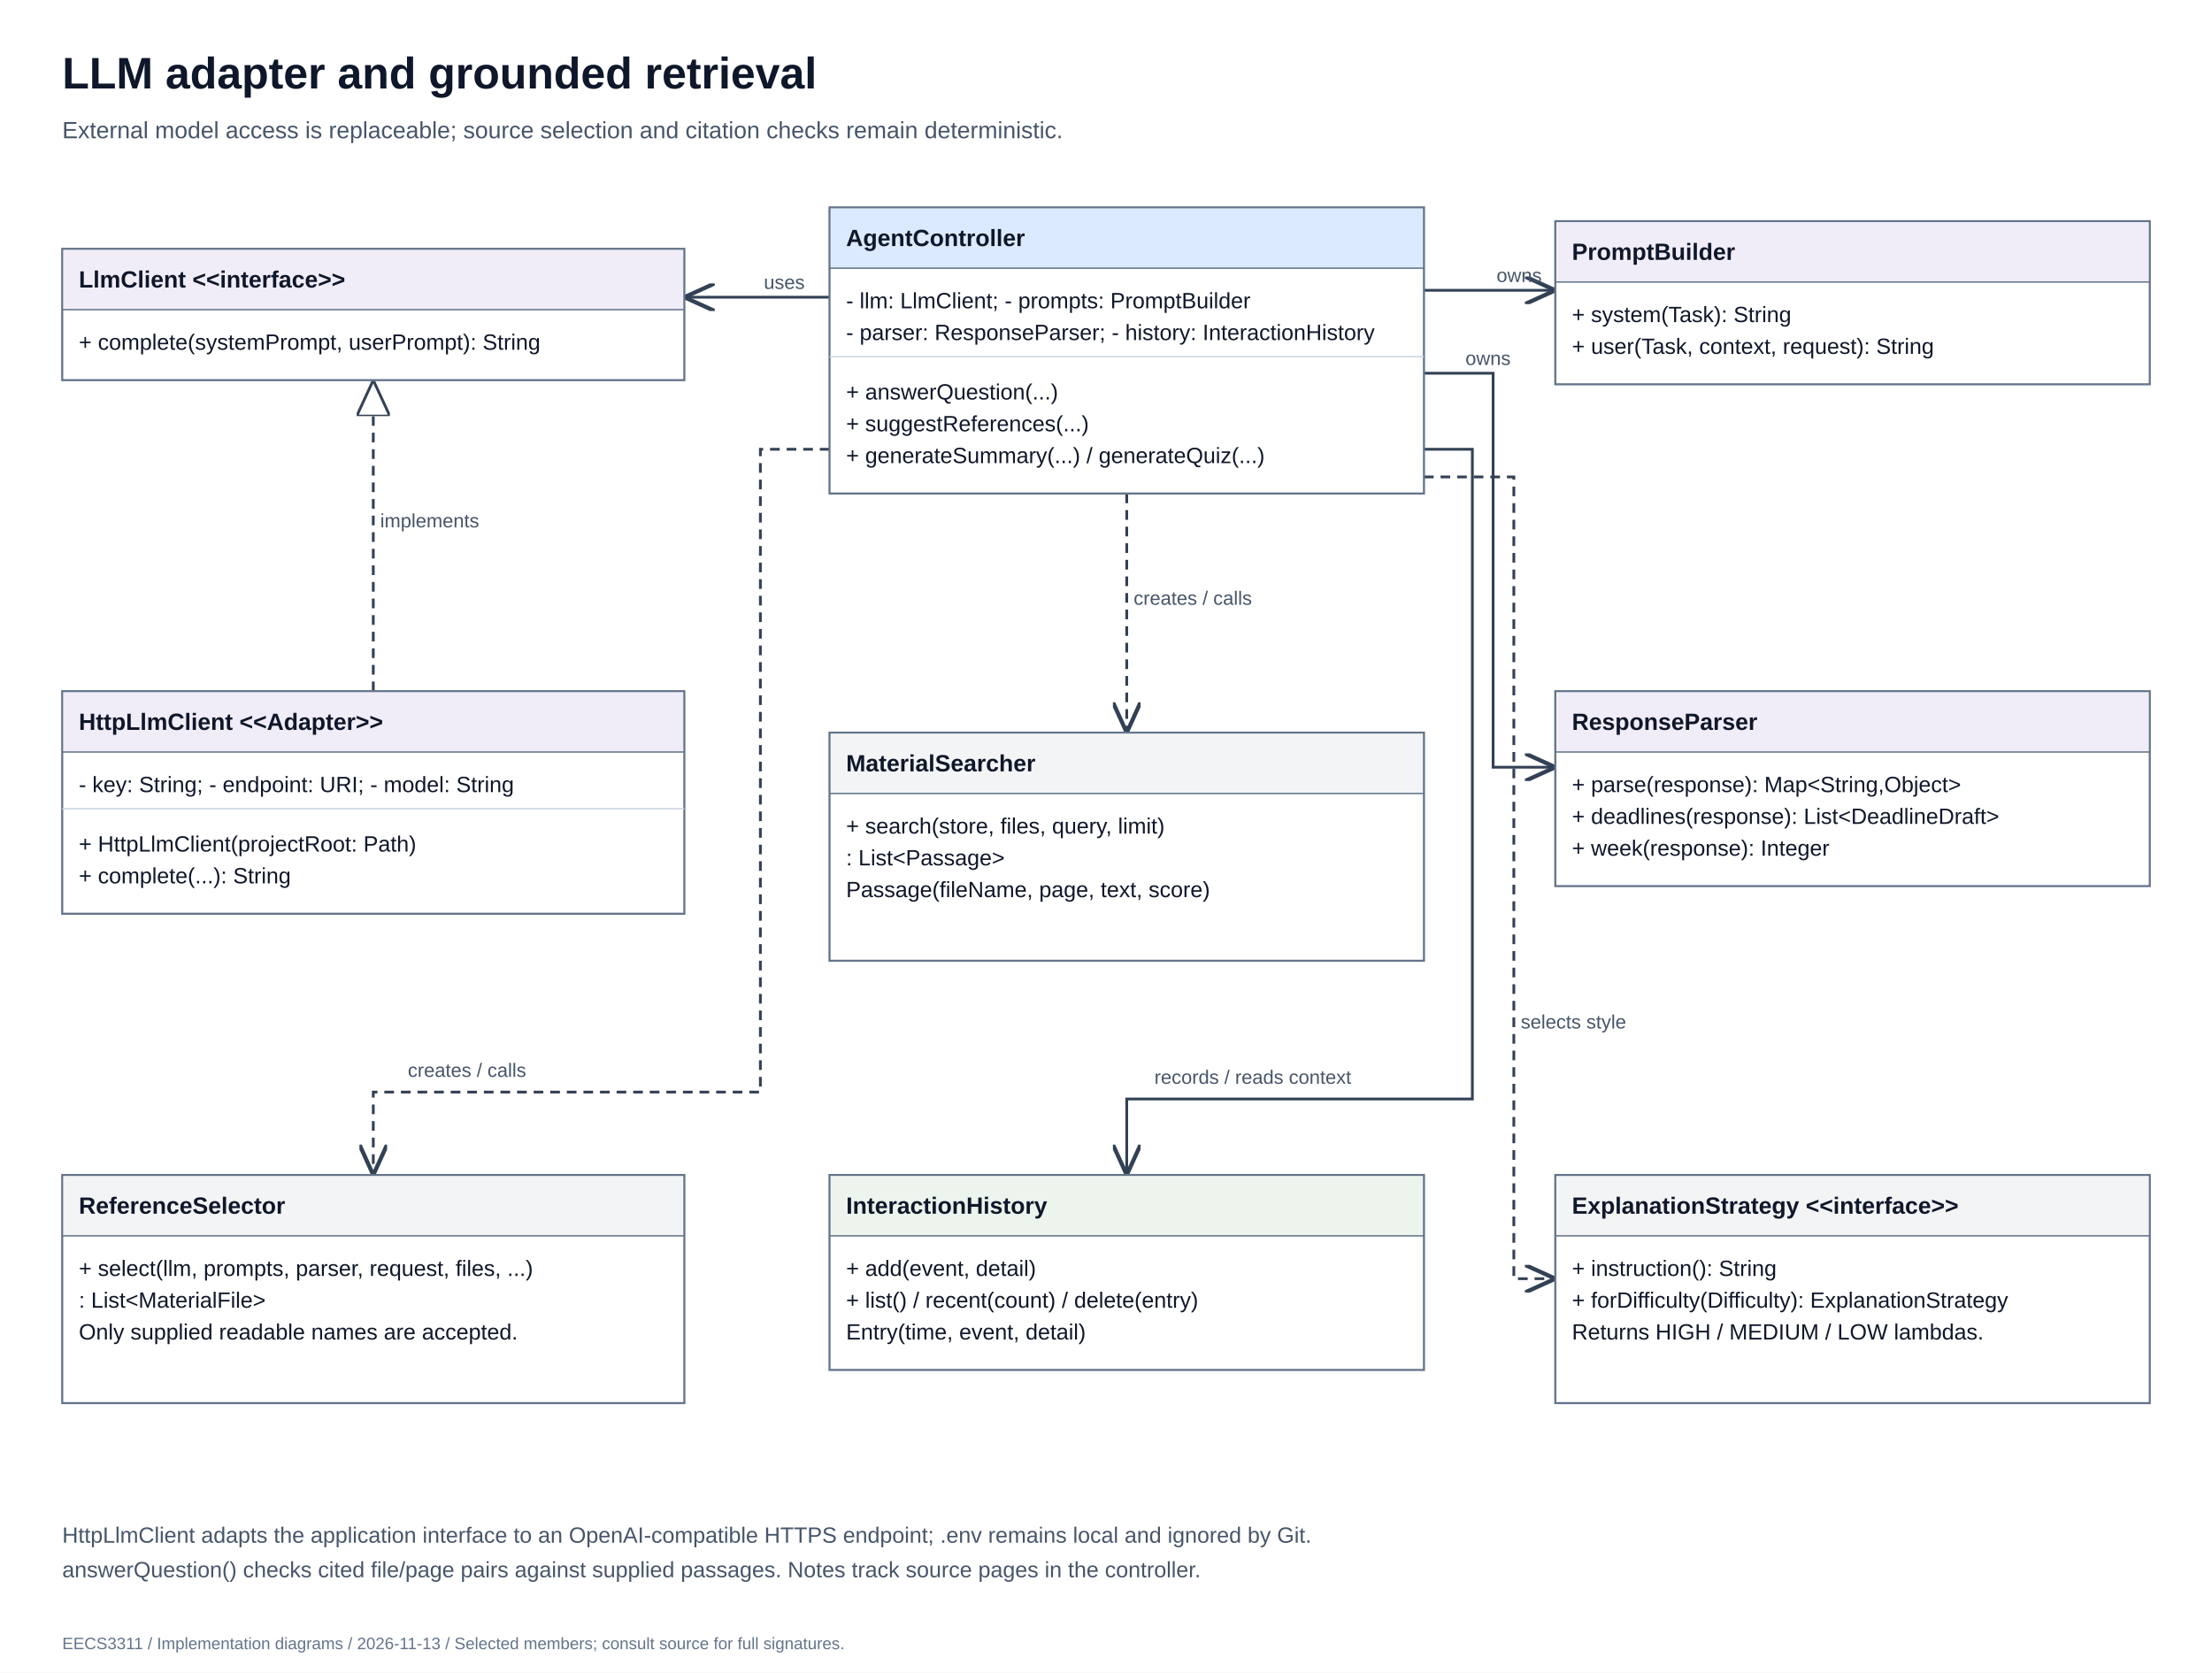
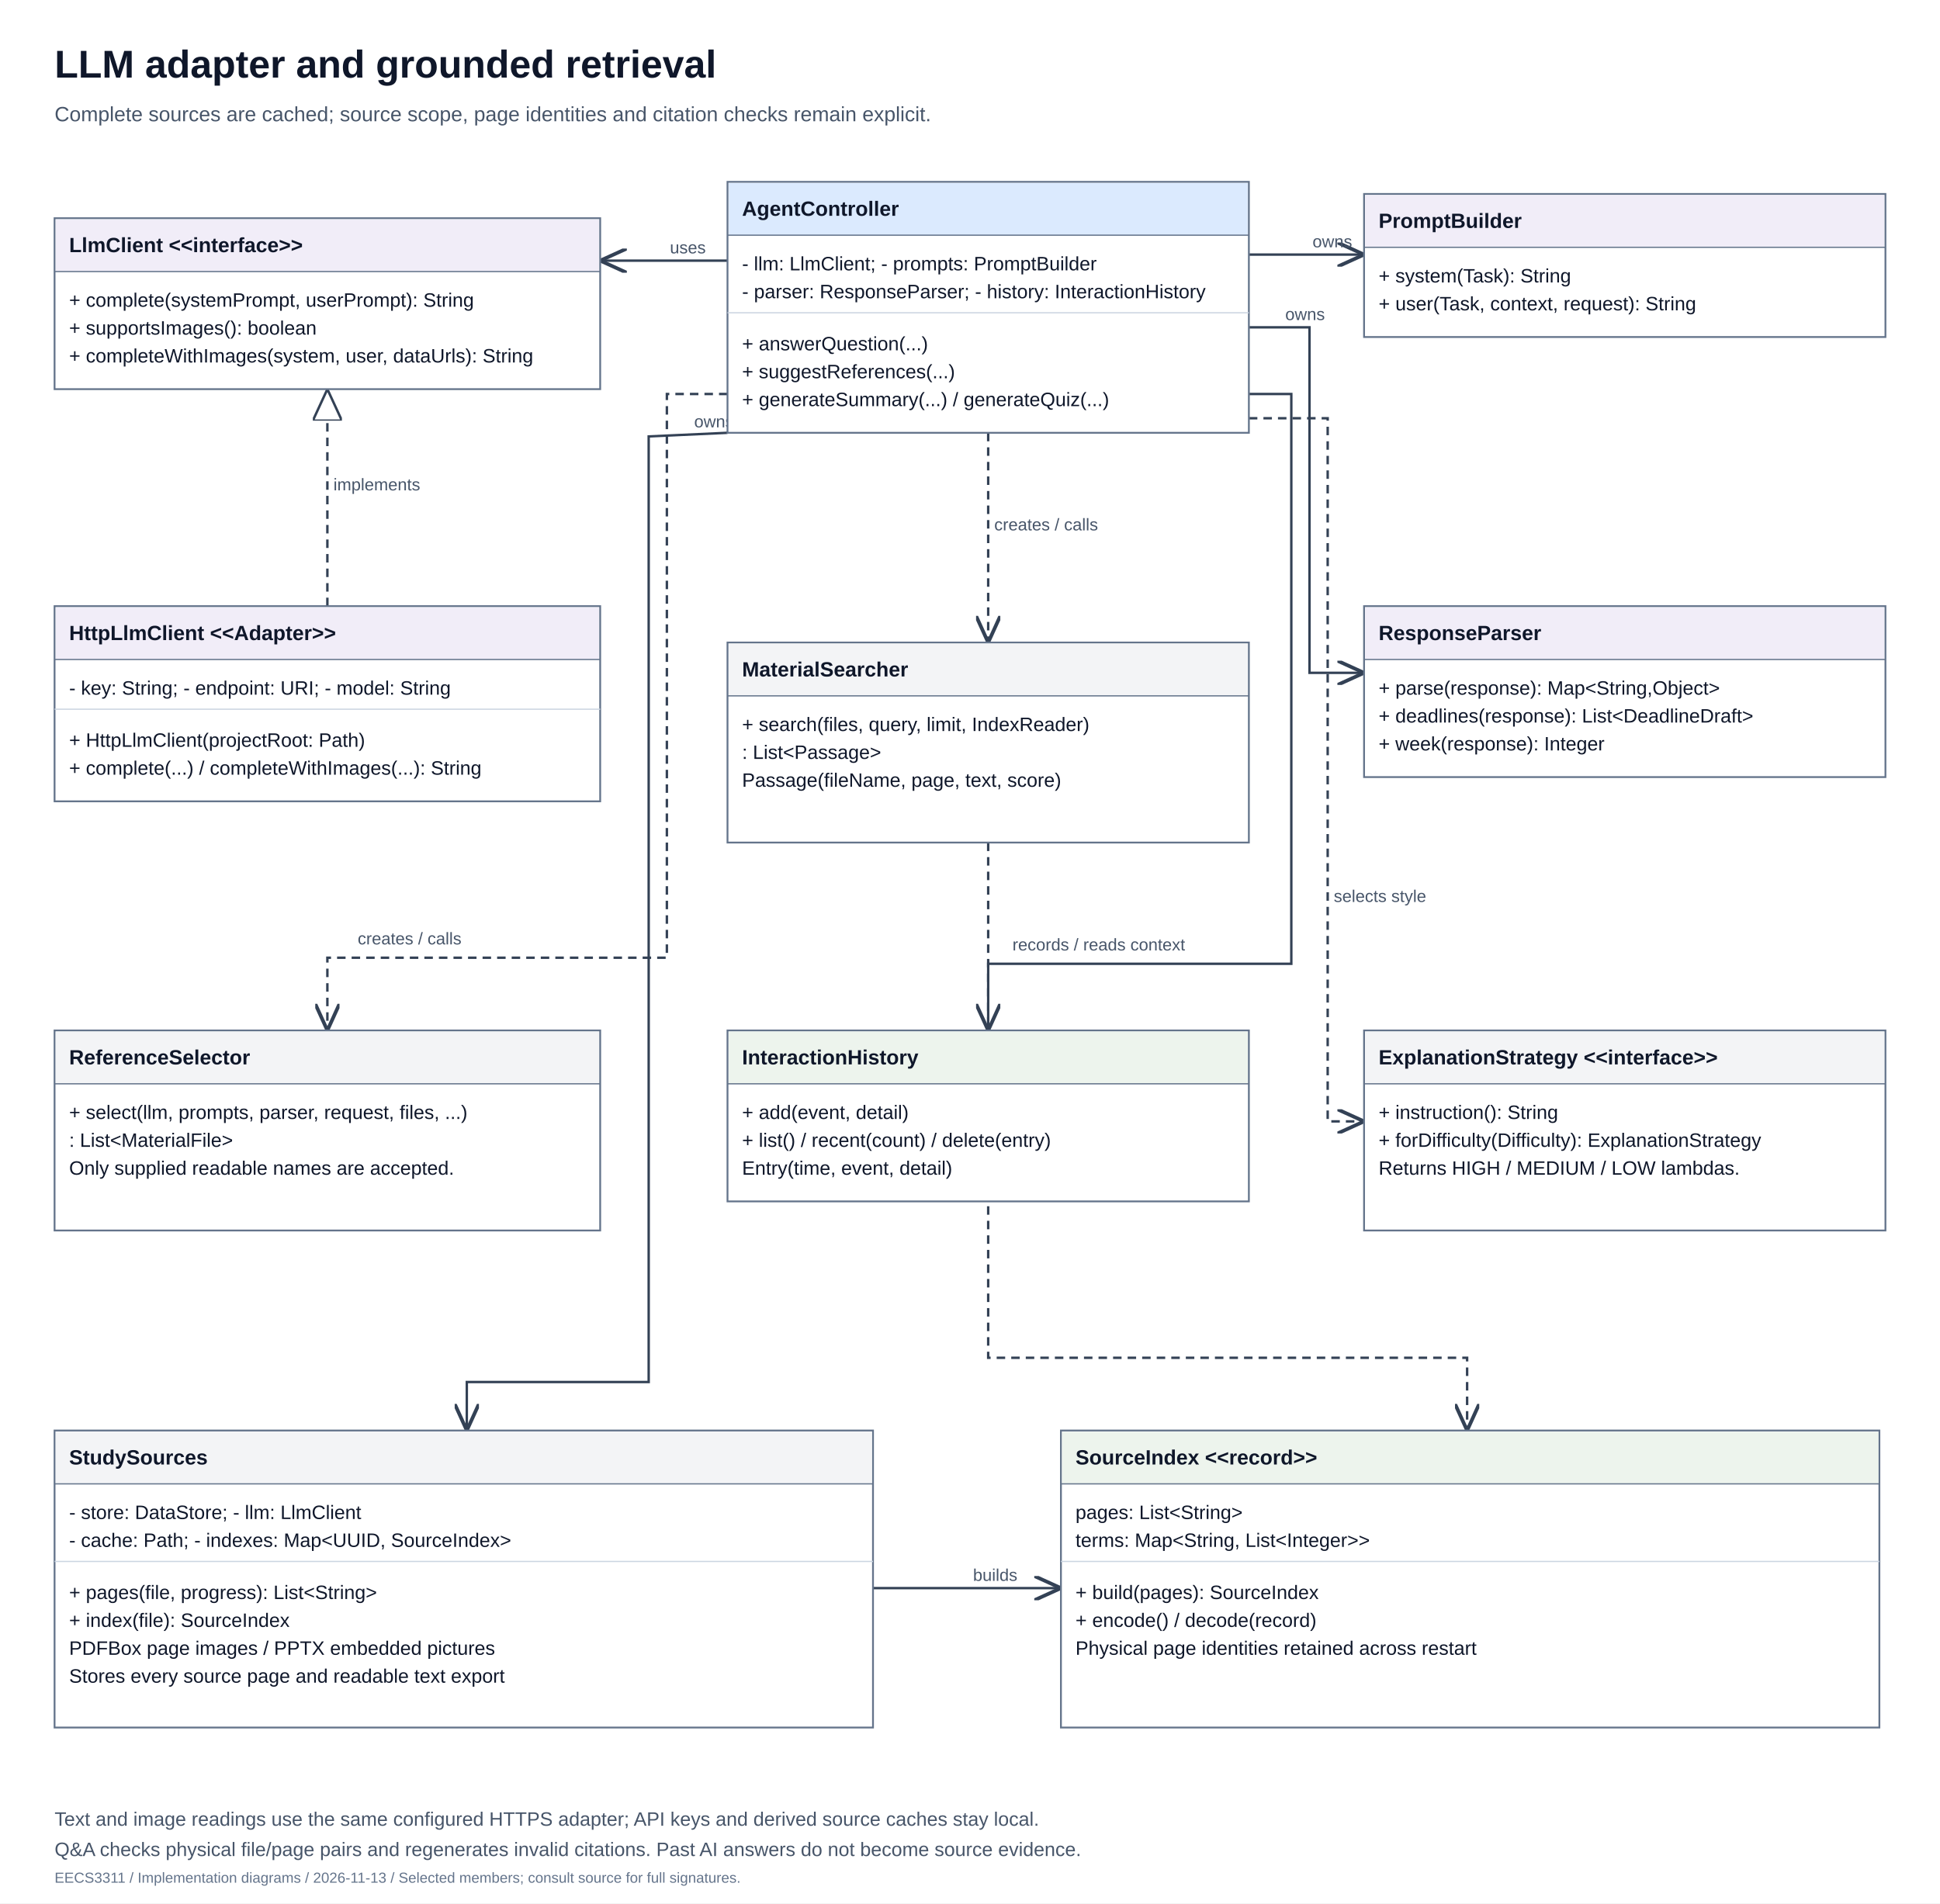
- <svg xmlns="http://www.w3.org/2000/svg" width="1600" height="1210" viewBox="0 0 1600 1210">
+ <svg xmlns="http://www.w3.org/2000/svg" width="1600" height="1570" viewBox="0 0 1600 1570">
  <rect width="100%" height="100%" fill="white" />
  <defs>
    <marker id="arrow" markerWidth="12" markerHeight="10" refX="11" refY="5" orient="auto">
      <path d="M0,0 L11,5 L0,10" fill="none" stroke="#334155" stroke-width="1.5" />
    </marker>
    <marker id="triangle" markerWidth="14" markerHeight="12" refX="13" refY="6" orient="auto">
      <path d="M0,0 L13,6 L0,12 Z" fill="white" stroke="#334155" />
    </marker>
  </defs>
  <text x="45" y="64" font-family="Segoe UI, Arial, sans-serif" font-size="32" font-weight="700" fill="#0f172a">LLM adapter and grounded retrieval</text>
-   <text x="45" y="100" font-family="Segoe UI, Arial, sans-serif" font-size="17" font-weight="400" fill="#475569">External model access is replaceable; source selection and citation checks remain deterministic.</text>
+   <text x="45" y="100" font-family="Segoe UI, Arial, sans-serif" font-size="17" font-weight="400" fill="#475569">Complete sources are cached; source scope, page identities and citation checks remain explicit.</text>
  <path d="M600,215 L495,215" stroke="#334155" stroke-width="2" fill="none" marker-end="url(#arrow)" />
  <text x="552.5" y="209.0" font-family="Segoe UI, Arial, sans-serif" font-size="14" font-weight="400" fill="#475569">uses</text>
-   <path d="M270,500 L270,275" stroke="#334155" stroke-width="2" fill="none" stroke-dasharray="7 5" marker-end="url(#triangle)" />
-   <text x="275.0" y="381.5" font-family="Segoe UI, Arial, sans-serif" font-size="14" font-weight="400" fill="#475569">implements</text>
+   <path d="M270,500 L270,321" stroke="#334155" stroke-width="2" fill="none" stroke-dasharray="7 5" marker-end="url(#triangle)" />
+   <text x="275.0" y="404.5" font-family="Segoe UI, Arial, sans-serif" font-size="14" font-weight="400" fill="#475569">implements</text>
  <path d="M1030,210 L1125,210" stroke="#334155" stroke-width="2" fill="none" marker-end="url(#arrow)" />
  <text x="1082.5" y="204.0" font-family="Segoe UI, Arial, sans-serif" font-size="14" font-weight="400" fill="#475569">owns</text>
  <path d="M1030,270 L1080,270 L1080,555 L1125,555" stroke="#334155" stroke-width="2" fill="none" marker-end="url(#arrow)" />
  <text x="1060.0" y="264.0" font-family="Segoe UI, Arial, sans-serif" font-size="14" font-weight="400" fill="#475569">owns</text>
  <path d="M815,357 L815,530" stroke="#334155" stroke-width="2" fill="none" stroke-dasharray="7 5" marker-end="url(#arrow)" />
  <text x="820.0" y="437.5" font-family="Segoe UI, Arial, sans-serif" font-size="14" font-weight="400" fill="#475569">creates / calls</text>
  <path d="M600,325 L550,325 L550,790 L270,790 L270,850" stroke="#334155" stroke-width="2" fill="none" stroke-dasharray="7 5" marker-end="url(#arrow)" />
  <text x="295" y="779" font-family="Segoe UI, Arial, sans-serif" font-size="14" font-weight="400" fill="#475569">creates / calls</text>
  <path d="M1030,325 L1065,325 L1065,795 L815,795 L815,850" stroke="#334155" stroke-width="2" fill="none" marker-end="url(#arrow)" />
  <text x="835" y="784" font-family="Segoe UI, Arial, sans-serif" font-size="14" font-weight="400" fill="#475569">records / reads context</text>
  <path d="M1030,345 L1095,345 L1095,925 L1125,925" stroke="#334155" stroke-width="2" fill="none" stroke-dasharray="7 5" marker-end="url(#arrow)" />
  <text x="1100" y="744" font-family="Segoe UI, Arial, sans-serif" font-size="14" font-weight="400" fill="#475569">selects style</text>
+   <path d="M600,357 L535,360 L535,1140 L385,1140 L385,1180" stroke="#334155" stroke-width="2" fill="none" marker-end="url(#arrow)" />
+   <text x="572.5" y="352.5" font-family="Segoe UI, Arial, sans-serif" font-size="14" font-weight="400" fill="#475569">owns / prepares</text>
+   <path d="M720,1310 L875,1310" stroke="#334155" stroke-width="2" fill="none" marker-end="url(#arrow)" />
+   <text x="802.5" y="1304.0" font-family="Segoe UI, Arial, sans-serif" font-size="14" font-weight="400" fill="#475569">builds</text>
+   <path d="M815,695 L815,1120 L1210,1120 L1210,1180" stroke="#334155" stroke-width="2" fill="none" stroke-dasharray="7 5" marker-end="url(#arrow)" />
+   <text x="820.0" y="901.5" font-family="Segoe UI, Arial, sans-serif" font-size="14" font-weight="400" fill="#475569">reads postings</text>
  <rect x="600" y="150" width="430" height="207" fill="white" stroke="#64748b" stroke-width="1.5" />
  <rect x="601" y="151" width="428" height="43" fill="#dbeafe" />
  <path d="M600,194 H1030" stroke="#64748b" />
  <text x="612" y="178" font-family="Segoe UI, Arial, sans-serif" font-size="17" font-weight="700" fill="#0f172a">AgentController</text>
  <text x="612" y="223" font-family="Segoe UI, Arial, sans-serif" font-size="16" font-weight="400" fill="#0f172a">- llm: LlmClient; - prompts: PromptBuilder</text>
  <text x="612" y="246" font-family="Segoe UI, Arial, sans-serif" font-size="16" font-weight="400" fill="#0f172a">- parser: ResponseParser; - history: InteractionHistory</text>
  <path d="M600,258 H1030" stroke="#cbd5e1" />
  <text x="612" y="289" font-family="Segoe UI, Arial, sans-serif" font-size="16" font-weight="400" fill="#0f172a">+ answerQuestion(...)</text>
  <text x="612" y="312" font-family="Segoe UI, Arial, sans-serif" font-size="16" font-weight="400" fill="#0f172a">+ suggestReferences(...)</text>
  <text x="612" y="335" font-family="Segoe UI, Arial, sans-serif" font-size="16" font-weight="400" fill="#0f172a">+ generateSummary(...) / generateQuiz(...)</text>
-   <rect x="45" y="180" width="450" height="95" fill="white" stroke="#64748b" stroke-width="1.5" />
+   <rect x="45" y="180" width="450" height="141" fill="white" stroke="#64748b" stroke-width="1.5" />
  <rect x="46" y="181" width="448" height="43" fill="#f1edf8" />
  <path d="M45,224 H495" stroke="#64748b" />
  <text x="57" y="208" font-family="Segoe UI, Arial, sans-serif" font-size="17" font-weight="700" fill="#0f172a">LlmClient  &lt;&lt;interface&gt;&gt;</text>
  <text x="57" y="253" font-family="Segoe UI, Arial, sans-serif" font-size="16" font-weight="400" fill="#0f172a">+ complete(systemPrompt, userPrompt): String</text>
+   <text x="57" y="276" font-family="Segoe UI, Arial, sans-serif" font-size="16" font-weight="400" fill="#0f172a">+ supportsImages(): boolean</text>
+   <text x="57" y="299" font-family="Segoe UI, Arial, sans-serif" font-size="16" font-weight="400" fill="#0f172a">+ completeWithImages(system, user, dataUrls): String</text>
  <rect x="1125" y="160" width="430" height="118" fill="white" stroke="#64748b" stroke-width="1.5" />
  <rect x="1126" y="161" width="428" height="43" fill="#f1edf8" />
  <path d="M1125,204 H1555" stroke="#64748b" />
  <text x="1137" y="188" font-family="Segoe UI, Arial, sans-serif" font-size="17" font-weight="700" fill="#0f172a">PromptBuilder</text>
  <text x="1137" y="233" font-family="Segoe UI, Arial, sans-serif" font-size="16" font-weight="400" fill="#0f172a">+ system(Task): String</text>
  <text x="1137" y="256" font-family="Segoe UI, Arial, sans-serif" font-size="16" font-weight="400" fill="#0f172a">+ user(Task, context, request): String</text>
  <rect x="45" y="500" width="450" height="161" fill="white" stroke="#64748b" stroke-width="1.5" />
  <rect x="46" y="501" width="448" height="43" fill="#f1edf8" />
  <path d="M45,544 H495" stroke="#64748b" />
  <text x="57" y="528" font-family="Segoe UI, Arial, sans-serif" font-size="17" font-weight="700" fill="#0f172a">HttpLlmClient  &lt;&lt;Adapter&gt;&gt;</text>
  <text x="57" y="573" font-family="Segoe UI, Arial, sans-serif" font-size="16" font-weight="400" fill="#0f172a">- key: String; - endpoint: URI; - model: String</text>
  <path d="M45,585 H495" stroke="#cbd5e1" />
  <text x="57" y="616" font-family="Segoe UI, Arial, sans-serif" font-size="16" font-weight="400" fill="#0f172a">+ HttpLlmClient(projectRoot: Path)</text>
-   <text x="57" y="639" font-family="Segoe UI, Arial, sans-serif" font-size="16" font-weight="400" fill="#0f172a">+ complete(...): String</text>
+   <text x="57" y="639" font-family="Segoe UI, Arial, sans-serif" font-size="16" font-weight="400" fill="#0f172a">+ complete(...) / completeWithImages(...): String</text>
  <rect x="600" y="530" width="430" height="165" fill="white" stroke="#64748b" stroke-width="1.5" />
  <rect x="601" y="531" width="428" height="43" fill="#f3f4f6" />
  <path d="M600,574 H1030" stroke="#64748b" />
  <text x="612" y="558" font-family="Segoe UI, Arial, sans-serif" font-size="17" font-weight="700" fill="#0f172a">MaterialSearcher</text>
-   <text x="612" y="603" font-family="Segoe UI, Arial, sans-serif" font-size="16" font-weight="400" fill="#0f172a">+ search(store, files, query, limit)</text>
+   <text x="612" y="603" font-family="Segoe UI, Arial, sans-serif" font-size="16" font-weight="400" fill="#0f172a">+ search(files, query, limit, IndexReader)</text>
  <text x="612" y="626" font-family="Segoe UI, Arial, sans-serif" font-size="16" font-weight="400" fill="#0f172a">  : List&lt;Passage&gt;</text>
  <text x="612" y="649" font-family="Segoe UI, Arial, sans-serif" font-size="16" font-weight="400" fill="#0f172a">Passage(fileName, page, text, score)</text>
  <rect x="1125" y="500" width="430" height="141" fill="white" stroke="#64748b" stroke-width="1.5" />
  <rect x="1126" y="501" width="428" height="43" fill="#f1edf8" />
  <path d="M1125,544 H1555" stroke="#64748b" />
  <text x="1137" y="528" font-family="Segoe UI, Arial, sans-serif" font-size="17" font-weight="700" fill="#0f172a">ResponseParser</text>
  <text x="1137" y="573" font-family="Segoe UI, Arial, sans-serif" font-size="16" font-weight="400" fill="#0f172a">+ parse(response): Map&lt;String,Object&gt;</text>
  <text x="1137" y="596" font-family="Segoe UI, Arial, sans-serif" font-size="16" font-weight="400" fill="#0f172a">+ deadlines(response): List&lt;DeadlineDraft&gt;</text>
  <text x="1137" y="619" font-family="Segoe UI, Arial, sans-serif" font-size="16" font-weight="400" fill="#0f172a">+ week(response): Integer</text>
  <rect x="45" y="850" width="450" height="165" fill="white" stroke="#64748b" stroke-width="1.5" />
  <rect x="46" y="851" width="448" height="43" fill="#f3f4f6" />
  <path d="M45,894 H495" stroke="#64748b" />
  <text x="57" y="878" font-family="Segoe UI, Arial, sans-serif" font-size="17" font-weight="700" fill="#0f172a">ReferenceSelector</text>
  <text x="57" y="923" font-family="Segoe UI, Arial, sans-serif" font-size="16" font-weight="400" fill="#0f172a">+ select(llm, prompts, parser, request, files, ...)</text>
  <text x="57" y="946" font-family="Segoe UI, Arial, sans-serif" font-size="16" font-weight="400" fill="#0f172a">  : List&lt;MaterialFile&gt;</text>
  <text x="57" y="969" font-family="Segoe UI, Arial, sans-serif" font-size="16" font-weight="400" fill="#0f172a">Only supplied readable names are accepted.</text>
  <rect x="600" y="850" width="430" height="141" fill="white" stroke="#64748b" stroke-width="1.5" />
  <rect x="601" y="851" width="428" height="43" fill="#edf4ed" />
  <path d="M600,894 H1030" stroke="#64748b" />
  <text x="612" y="878" font-family="Segoe UI, Arial, sans-serif" font-size="17" font-weight="700" fill="#0f172a">InteractionHistory</text>
  <text x="612" y="923" font-family="Segoe UI, Arial, sans-serif" font-size="16" font-weight="400" fill="#0f172a">+ add(event, detail)</text>
  <text x="612" y="946" font-family="Segoe UI, Arial, sans-serif" font-size="16" font-weight="400" fill="#0f172a">+ list() / recent(count) / delete(entry)</text>
  <text x="612" y="969" font-family="Segoe UI, Arial, sans-serif" font-size="16" font-weight="400" fill="#0f172a">Entry(time, event, detail)</text>
  <rect x="1125" y="850" width="430" height="165" fill="white" stroke="#64748b" stroke-width="1.5" />
  <rect x="1126" y="851" width="428" height="43" fill="#f3f4f6" />
  <path d="M1125,894 H1555" stroke="#64748b" />
  <text x="1137" y="878" font-family="Segoe UI, Arial, sans-serif" font-size="17" font-weight="700" fill="#0f172a">ExplanationStrategy  &lt;&lt;interface&gt;&gt;</text>
  <text x="1137" y="923" font-family="Segoe UI, Arial, sans-serif" font-size="16" font-weight="400" fill="#0f172a">+ instruction(): String</text>
  <text x="1137" y="946" font-family="Segoe UI, Arial, sans-serif" font-size="16" font-weight="400" fill="#0f172a">+ forDifficulty(Difficulty): ExplanationStrategy</text>
  <text x="1137" y="969" font-family="Segoe UI, Arial, sans-serif" font-size="16" font-weight="400" fill="#0f172a">Returns HIGH / MEDIUM / LOW lambdas.</text>
-   <text x="45" y="1116" font-family="Segoe UI, Arial, sans-serif" font-size="16" font-weight="400" fill="#475569">HttpLlmClient adapts the application interface to an OpenAI-compatible HTTPS endpoint; .env remains local and ignored by Git.</text>
-   <text x="45" y="1141" font-family="Segoe UI, Arial, sans-serif" font-size="16" font-weight="400" fill="#475569">answerQuestion() checks cited file/page pairs against supplied passages. Notes track source pages in the controller.</text>
-   <text x="45" y="1193" font-family="Segoe UI, Arial, sans-serif" font-size="12" font-weight="400" fill="#64748b">EECS3311 / Implementation diagrams / 2026-11-13 / Selected members; consult source for full signatures.</text>
+   <rect x="45" y="1180" width="675" height="245" fill="white" stroke="#64748b" stroke-width="1.5" />
+   <rect x="46" y="1181" width="673" height="43" fill="#f3f4f6" />
+   <path d="M45,1224 H720" stroke="#64748b" />
+   <text x="57" y="1208" font-family="Segoe UI, Arial, sans-serif" font-size="17" font-weight="700" fill="#0f172a">StudySources</text>
+   <text x="57" y="1253" font-family="Segoe UI, Arial, sans-serif" font-size="16" font-weight="400" fill="#0f172a">- store: DataStore; - llm: LlmClient</text>
+   <text x="57" y="1276" font-family="Segoe UI, Arial, sans-serif" font-size="16" font-weight="400" fill="#0f172a">- cache: Path; - indexes: Map&lt;UUID, SourceIndex&gt;</text>
+   <path d="M45,1288 H720" stroke="#cbd5e1" />
+   <text x="57" y="1319" font-family="Segoe UI, Arial, sans-serif" font-size="16" font-weight="400" fill="#0f172a">+ pages(file, progress): List&lt;String&gt;</text>
+   <text x="57" y="1342" font-family="Segoe UI, Arial, sans-serif" font-size="16" font-weight="400" fill="#0f172a">+ index(file): SourceIndex</text>
+   <text x="57" y="1365" font-family="Segoe UI, Arial, sans-serif" font-size="16" font-weight="400" fill="#0f172a">PDFBox page images / PPTX embedded pictures</text>
+   <text x="57" y="1388" font-family="Segoe UI, Arial, sans-serif" font-size="16" font-weight="400" fill="#0f172a">Stores every source page and readable text export</text>
+   <rect x="875" y="1180" width="675" height="245" fill="white" stroke="#64748b" stroke-width="1.5" />
+   <rect x="876" y="1181" width="673" height="43" fill="#edf4ed" />
+   <path d="M875,1224 H1550" stroke="#64748b" />
+   <text x="887" y="1208" font-family="Segoe UI, Arial, sans-serif" font-size="17" font-weight="700" fill="#0f172a">SourceIndex  &lt;&lt;record&gt;&gt;</text>
+   <text x="887" y="1253" font-family="Segoe UI, Arial, sans-serif" font-size="16" font-weight="400" fill="#0f172a">pages: List&lt;String&gt;</text>
+   <text x="887" y="1276" font-family="Segoe UI, Arial, sans-serif" font-size="16" font-weight="400" fill="#0f172a">terms: Map&lt;String, List&lt;Integer&gt;&gt;</text>
+   <path d="M875,1288 H1550" stroke="#cbd5e1" />
+   <text x="887" y="1319" font-family="Segoe UI, Arial, sans-serif" font-size="16" font-weight="400" fill="#0f172a">+ build(pages): SourceIndex</text>
+   <text x="887" y="1342" font-family="Segoe UI, Arial, sans-serif" font-size="16" font-weight="400" fill="#0f172a">+ encode() / decode(record)</text>
+   <text x="887" y="1365" font-family="Segoe UI, Arial, sans-serif" font-size="16" font-weight="400" fill="#0f172a">Physical page identities retained across restart</text>
+   <text x="45" y="1506" font-family="Segoe UI, Arial, sans-serif" font-size="16" font-weight="400" fill="#475569">Text and image readings use the same configured HTTPS adapter; API keys and derived source caches stay local.</text>
+   <text x="45" y="1531" font-family="Segoe UI, Arial, sans-serif" font-size="16" font-weight="400" fill="#475569">Q&amp;A checks physical file/page pairs and regenerates invalid citations. Past AI answers do not become source evidence.</text>
+   <text x="45" y="1553" font-family="Segoe UI, Arial, sans-serif" font-size="12" font-weight="400" fill="#64748b">EECS3311 / Implementation diagrams / 2026-11-13 / Selected members; consult source for full signatures.</text>
</svg>
